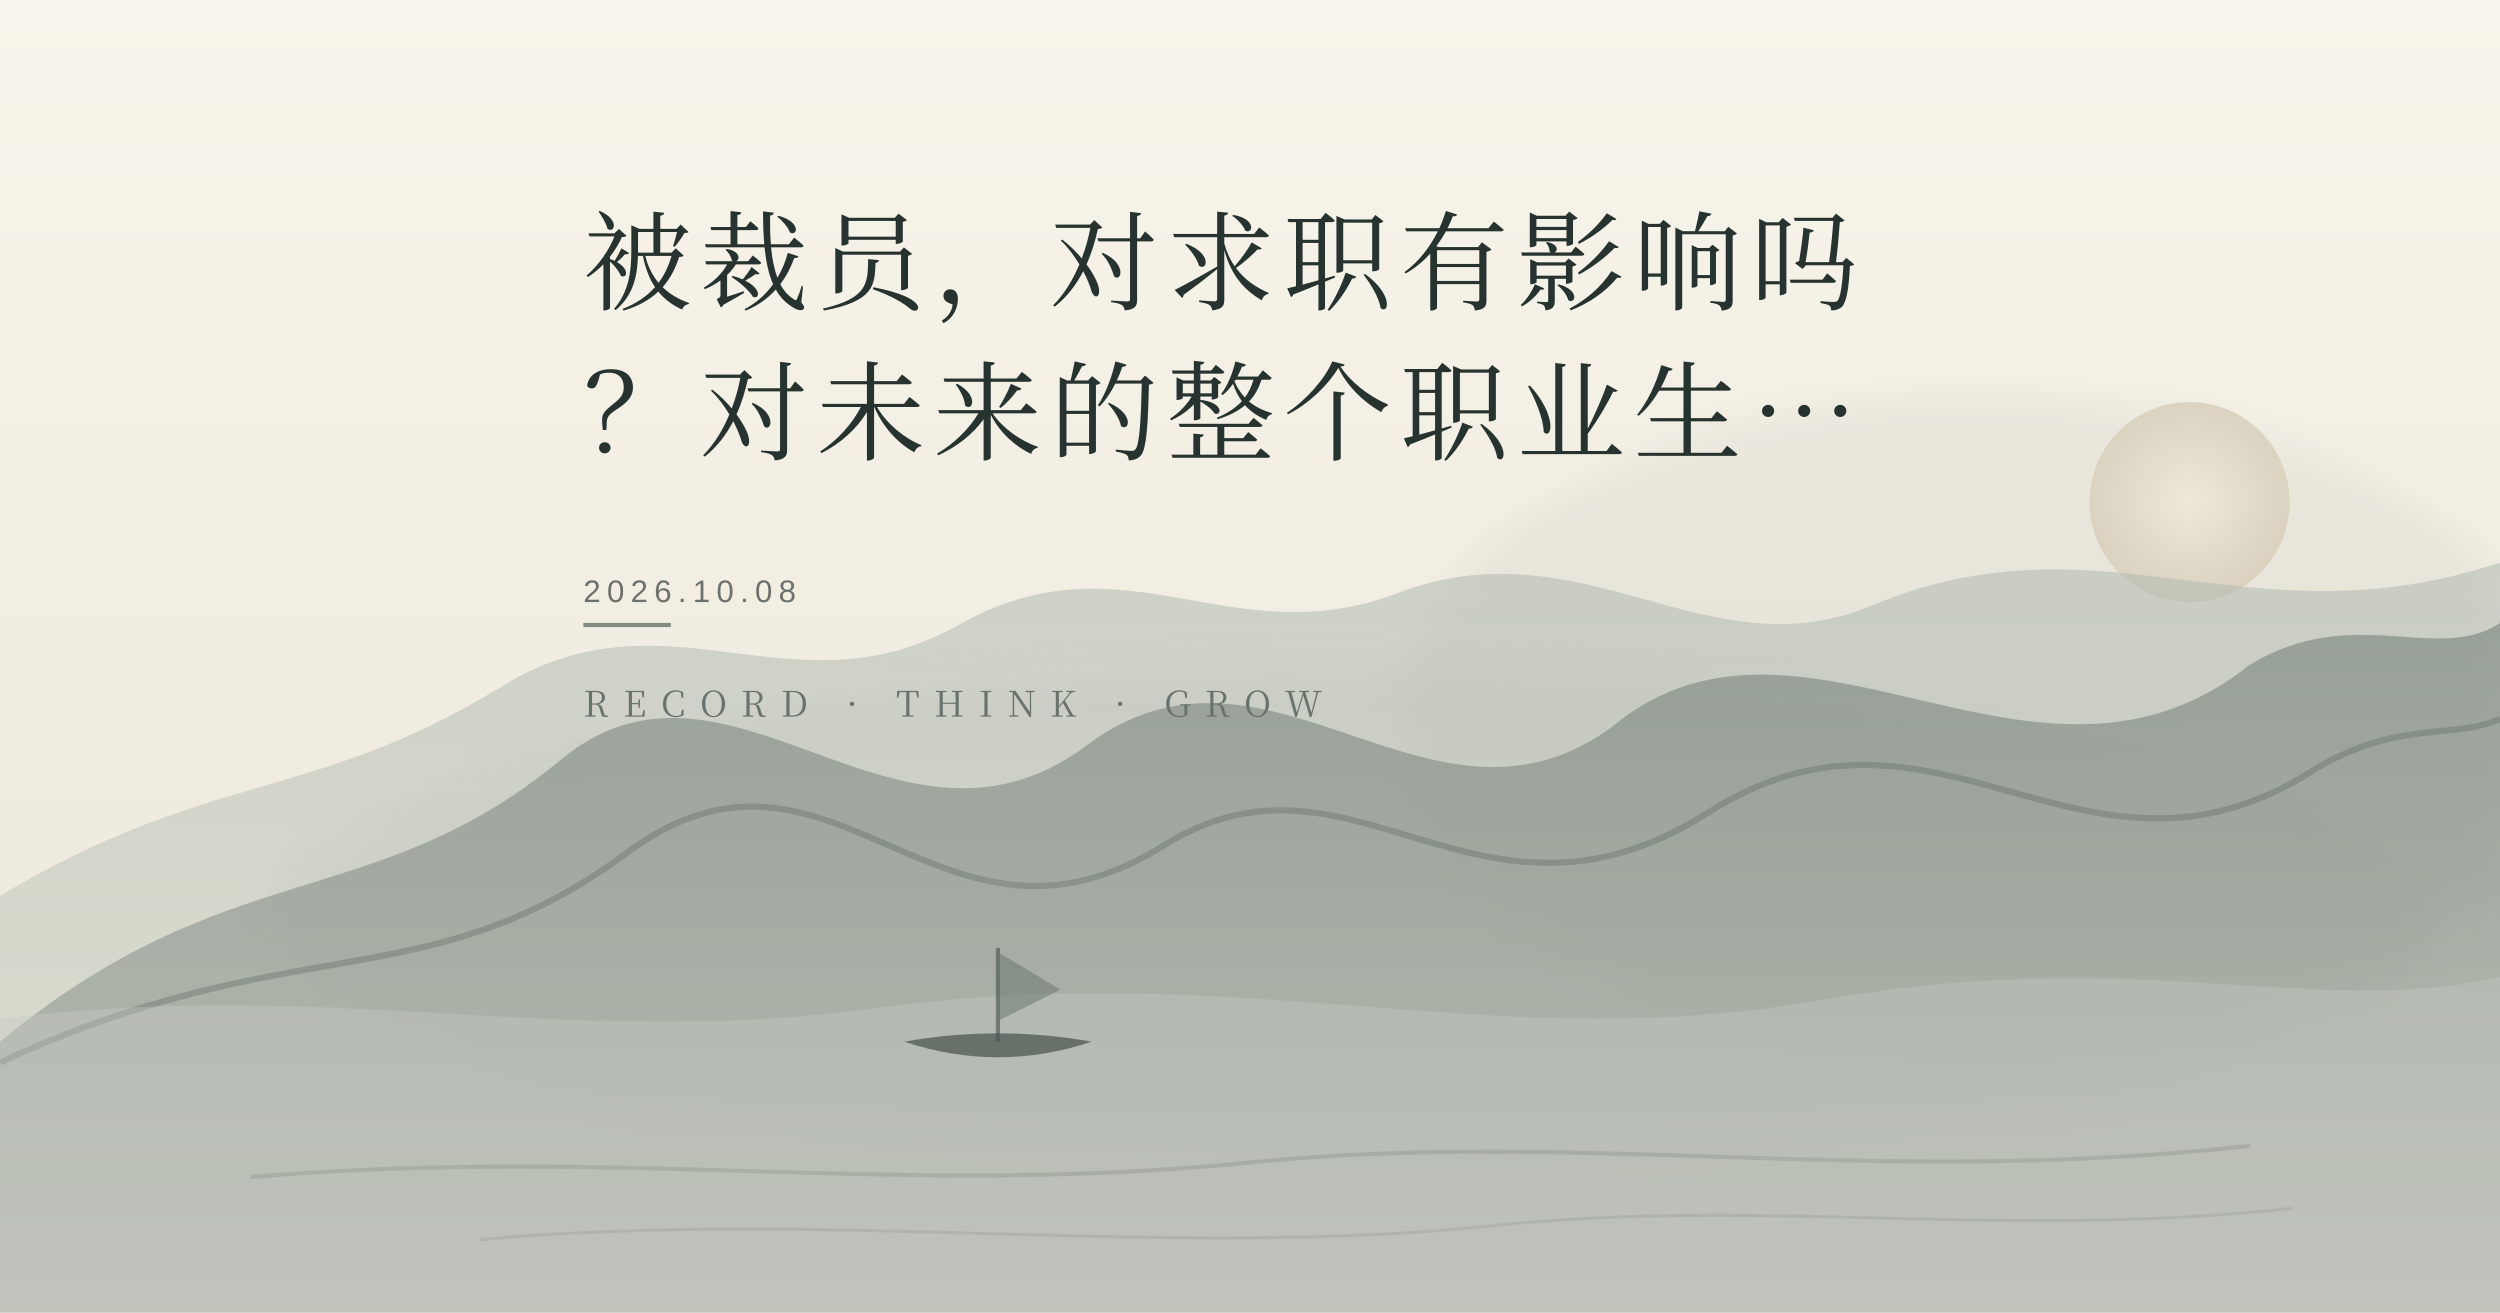
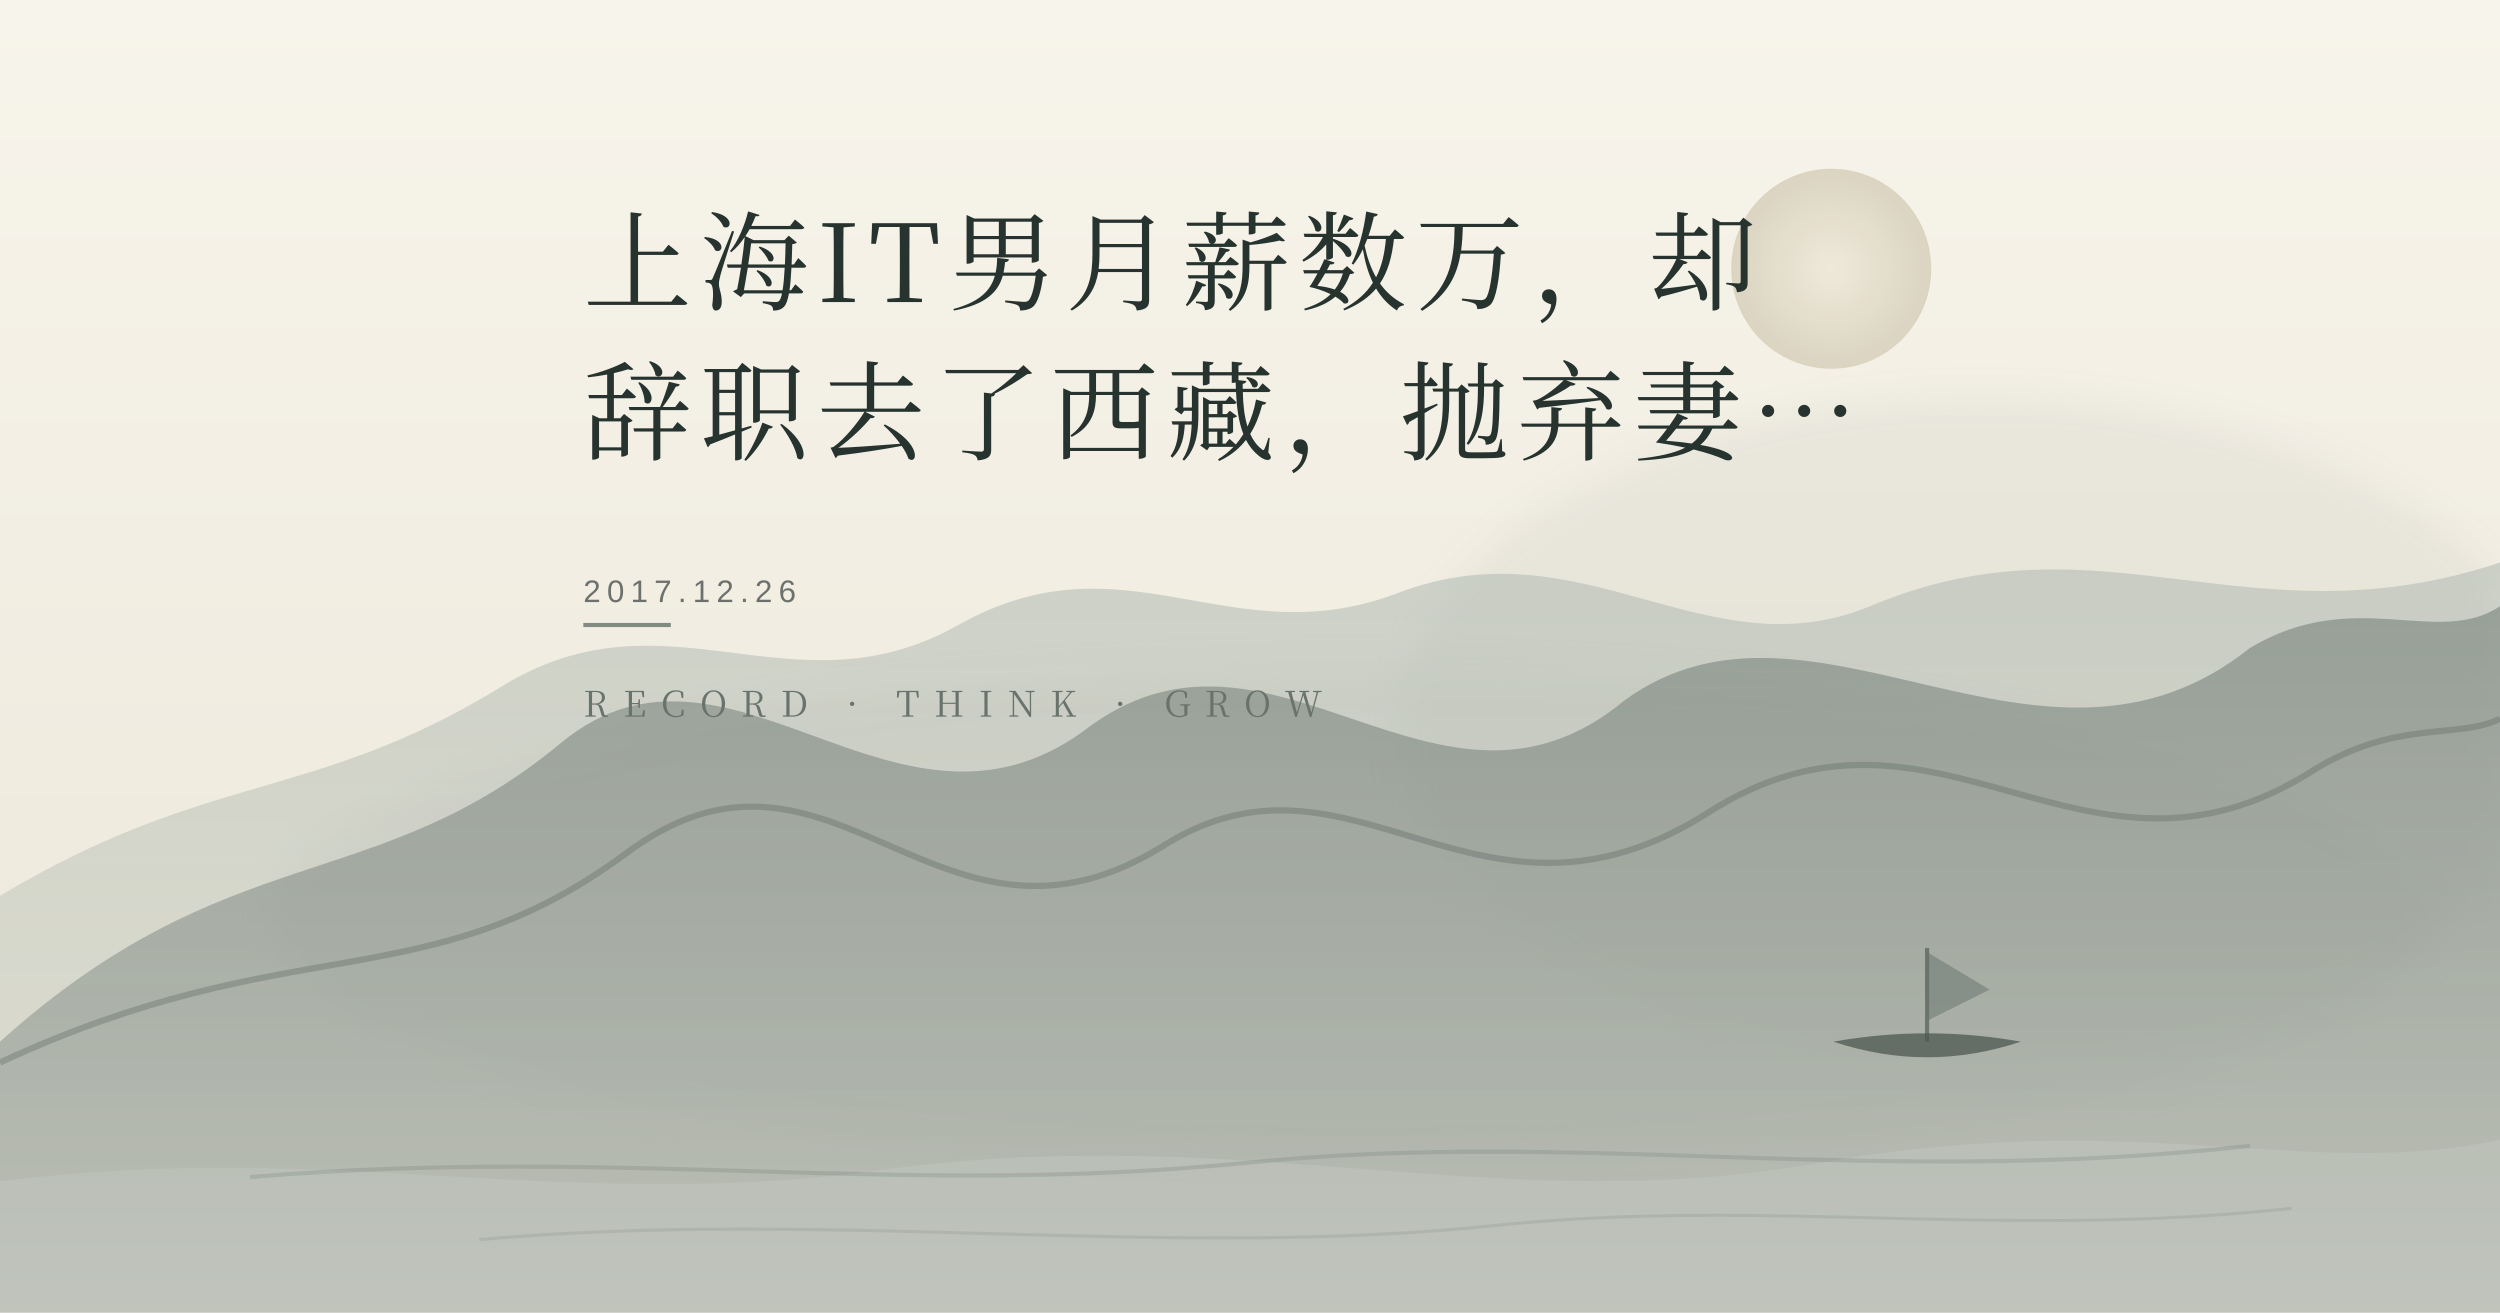
<svg xmlns="http://www.w3.org/2000/svg" width="1200" height="630" viewBox="0 0 1200 630">
  <defs>
    <linearGradient id="paper" x1="0" y1="0" x2="0" y2="1">
      <stop offset="0%" stop-color="#f7f4eb" />
      <stop offset="100%" stop-color="#ebe6d8" />
    </linearGradient>
    <linearGradient id="farMountain" x1="0" y1="0" x2="0" y2="1">
      <stop offset="0%" stop-color="#aeb8b0" />
      <stop offset="100%" stop-color="#d8d8cc" />
    </linearGradient>
    <linearGradient id="nearMountain" x1="0" y1="0" x2="0" y2="1">
      <stop offset="0%" stop-color="#69756f" />
      <stop offset="100%" stop-color="#9ba39b" />
    </linearGradient>
    <filter id="inkBlur">
      <feGaussianBlur stdDeviation="8" />
    </filter>
    <radialGradient id="moon">
      <stop offset="0%" stop-color="#eee8d8" />
      <stop offset="100%" stop-color="#d8d0bd" />
    </radialGradient>
    <style>

      .title {

        font-family:
          "Noto Serif CJK SC",
          "Source Han Serif SC",
          "Songti SC",
          "STSong",
          serif;

        font-size:
          52px;

        font-weight:
          500;

        letter-spacing:
          4px;

        fill:
          #26332f;
      }


      .subtitle {

        font-family:
          "Noto Serif CJK SC",
          "Source Han Serif SC",
          "Songti SC",
          "STSong",
          serif;

        font-size:
          17px;

        letter-spacing:
          7px;

        fill:
          #69736d;
      }


      .date {

        font-family:
          "Helvetica Neue",
          Arial,
          sans-serif;

        font-size:
          15px;

        letter-spacing:
          3px;

        fill:
          #6d716d;
      }

    </style>
  </defs>
  <rect x="0" y="0" width="1200" height="630" fill="url(#paper)" />
  <ellipse cx="650" cy="440" rx="520" ry="120" fill="#89958c" opacity="0.12" filter="url(#inkBlur)" />
  <ellipse cx="950" cy="350" rx="280" ry="160" fill="#738078" opacity="0.08" filter="url(#inkBlur)" />
-   <circle cx="1051" cy="241" r="48" fill="url(#moon)" opacity="0.9" />
+   <circle cx="879" cy="129" r="48" fill="url(#moon)" opacity="0.9" />
  <path d="       M0 430        C100 370         150 385         240 330        C320 280         380 345         460 300        C540 255         590 315         670 285        C760 250         820 325         900 290        C1010 245         1080 310         1200 270        L1200 630       L0 630       Z     " fill="url(#farMountain)" opacity="0.55" />
-   <path d="       M0 500        C110 409         180 439         270 364        C350 299         430 424         520 359        C610 289         690 419         780 344        C870 279         980 399         1080 319        C1130 289         1170 319         1200 299        L1200 630       L0 630       Z     " fill="url(#nearMountain)" opacity="0.52" />
+   <path d="       M0 500        C110 401         180 431         270 356        C350 291         430 416         520 351        C610 281         690 411         780 336        C870 271         980 391         1080 311        C1130 281         1170 311         1200 291        L1200 630       L0 630       Z     " fill="url(#nearMountain)" opacity="0.52" />
  <path d="       M0 510        C140 445         205 480         300 410        C400 335         450 475         560 405        C650 350         710 460         820 390        C930 320         1000 440         1110 370        C1150 345         1180 355         1200 345     " fill="none" stroke="#59645e" stroke-width="3" opacity="0.35" />
-   <path d="       M0 489        C160 469         270 504         420 484        C600 459         720 509         880 479        C1030 454         1110 489         1200 469        L1200 630       L0 630       Z     " fill="#c4cbc4" opacity="0.38" />
+   <path d="       M0 567        C160 547         270 582         420 562        C600 537         720 587         880 557        C1030 532         1110 567         1200 547        L1200 630       L0 630       Z     " fill="#c4cbc4" opacity="0.38" />
  <path d="       M120 565        C300 550         430 575         600 558        C760 542         900 570         1080 550     " fill="none" stroke="#77827b" stroke-width="2" opacity="0.28" />
  <path d="       M230 595        C400 580         560 605         720 588        C850 575         960 595         1100 580     " fill="none" stroke="#77827b" stroke-width="1.5" opacity="0.20" />
-   <text x="280" y="145" class="title">被裁员，对求职有影响吗</text>
-   <text x="280" y="217" class="title">？对未来的整个职业生…</text>
+   <text x="280" y="145" class="title">上海IT男月薪数万，却</text>
+   <text x="280" y="217" class="title">辞职去了西藏，抛弃妻…</text>
  <rect x="280" y="299" width="42" height="2" fill="#52615a" opacity="0.7" />
  <text x="280" y="344" class="subtitle">RECORD · THINK · GROW</text>
-   <text x="280" y="289" class="date">2026.10.08</text>
-   <path d="       M434 500        Q479 492         524 500        Q479 515         434 500        Z     " fill="#4d5752" opacity="0.75" />
-   <line x1="479" y1="500" x2="479" y2="455" stroke="#4d5752" stroke-width="2" opacity="0.65" />
-   <path d="       M479 457       L479 490       L509 475       Z     " fill="#66716b" opacity="0.5" />
+   <text x="280" y="289" class="date">2017.12.26</text>
+   <path d="       M880 500        Q925 492         970 500        Q925 515         880 500        Z     " fill="#4d5752" opacity="0.75" />
+   <line x1="925" y1="500" x2="925" y2="455" stroke="#4d5752" stroke-width="2" opacity="0.65" />
+   <path d="       M925 457       L925 490       L955 475       Z     " fill="#66716b" opacity="0.5" />
</svg>
